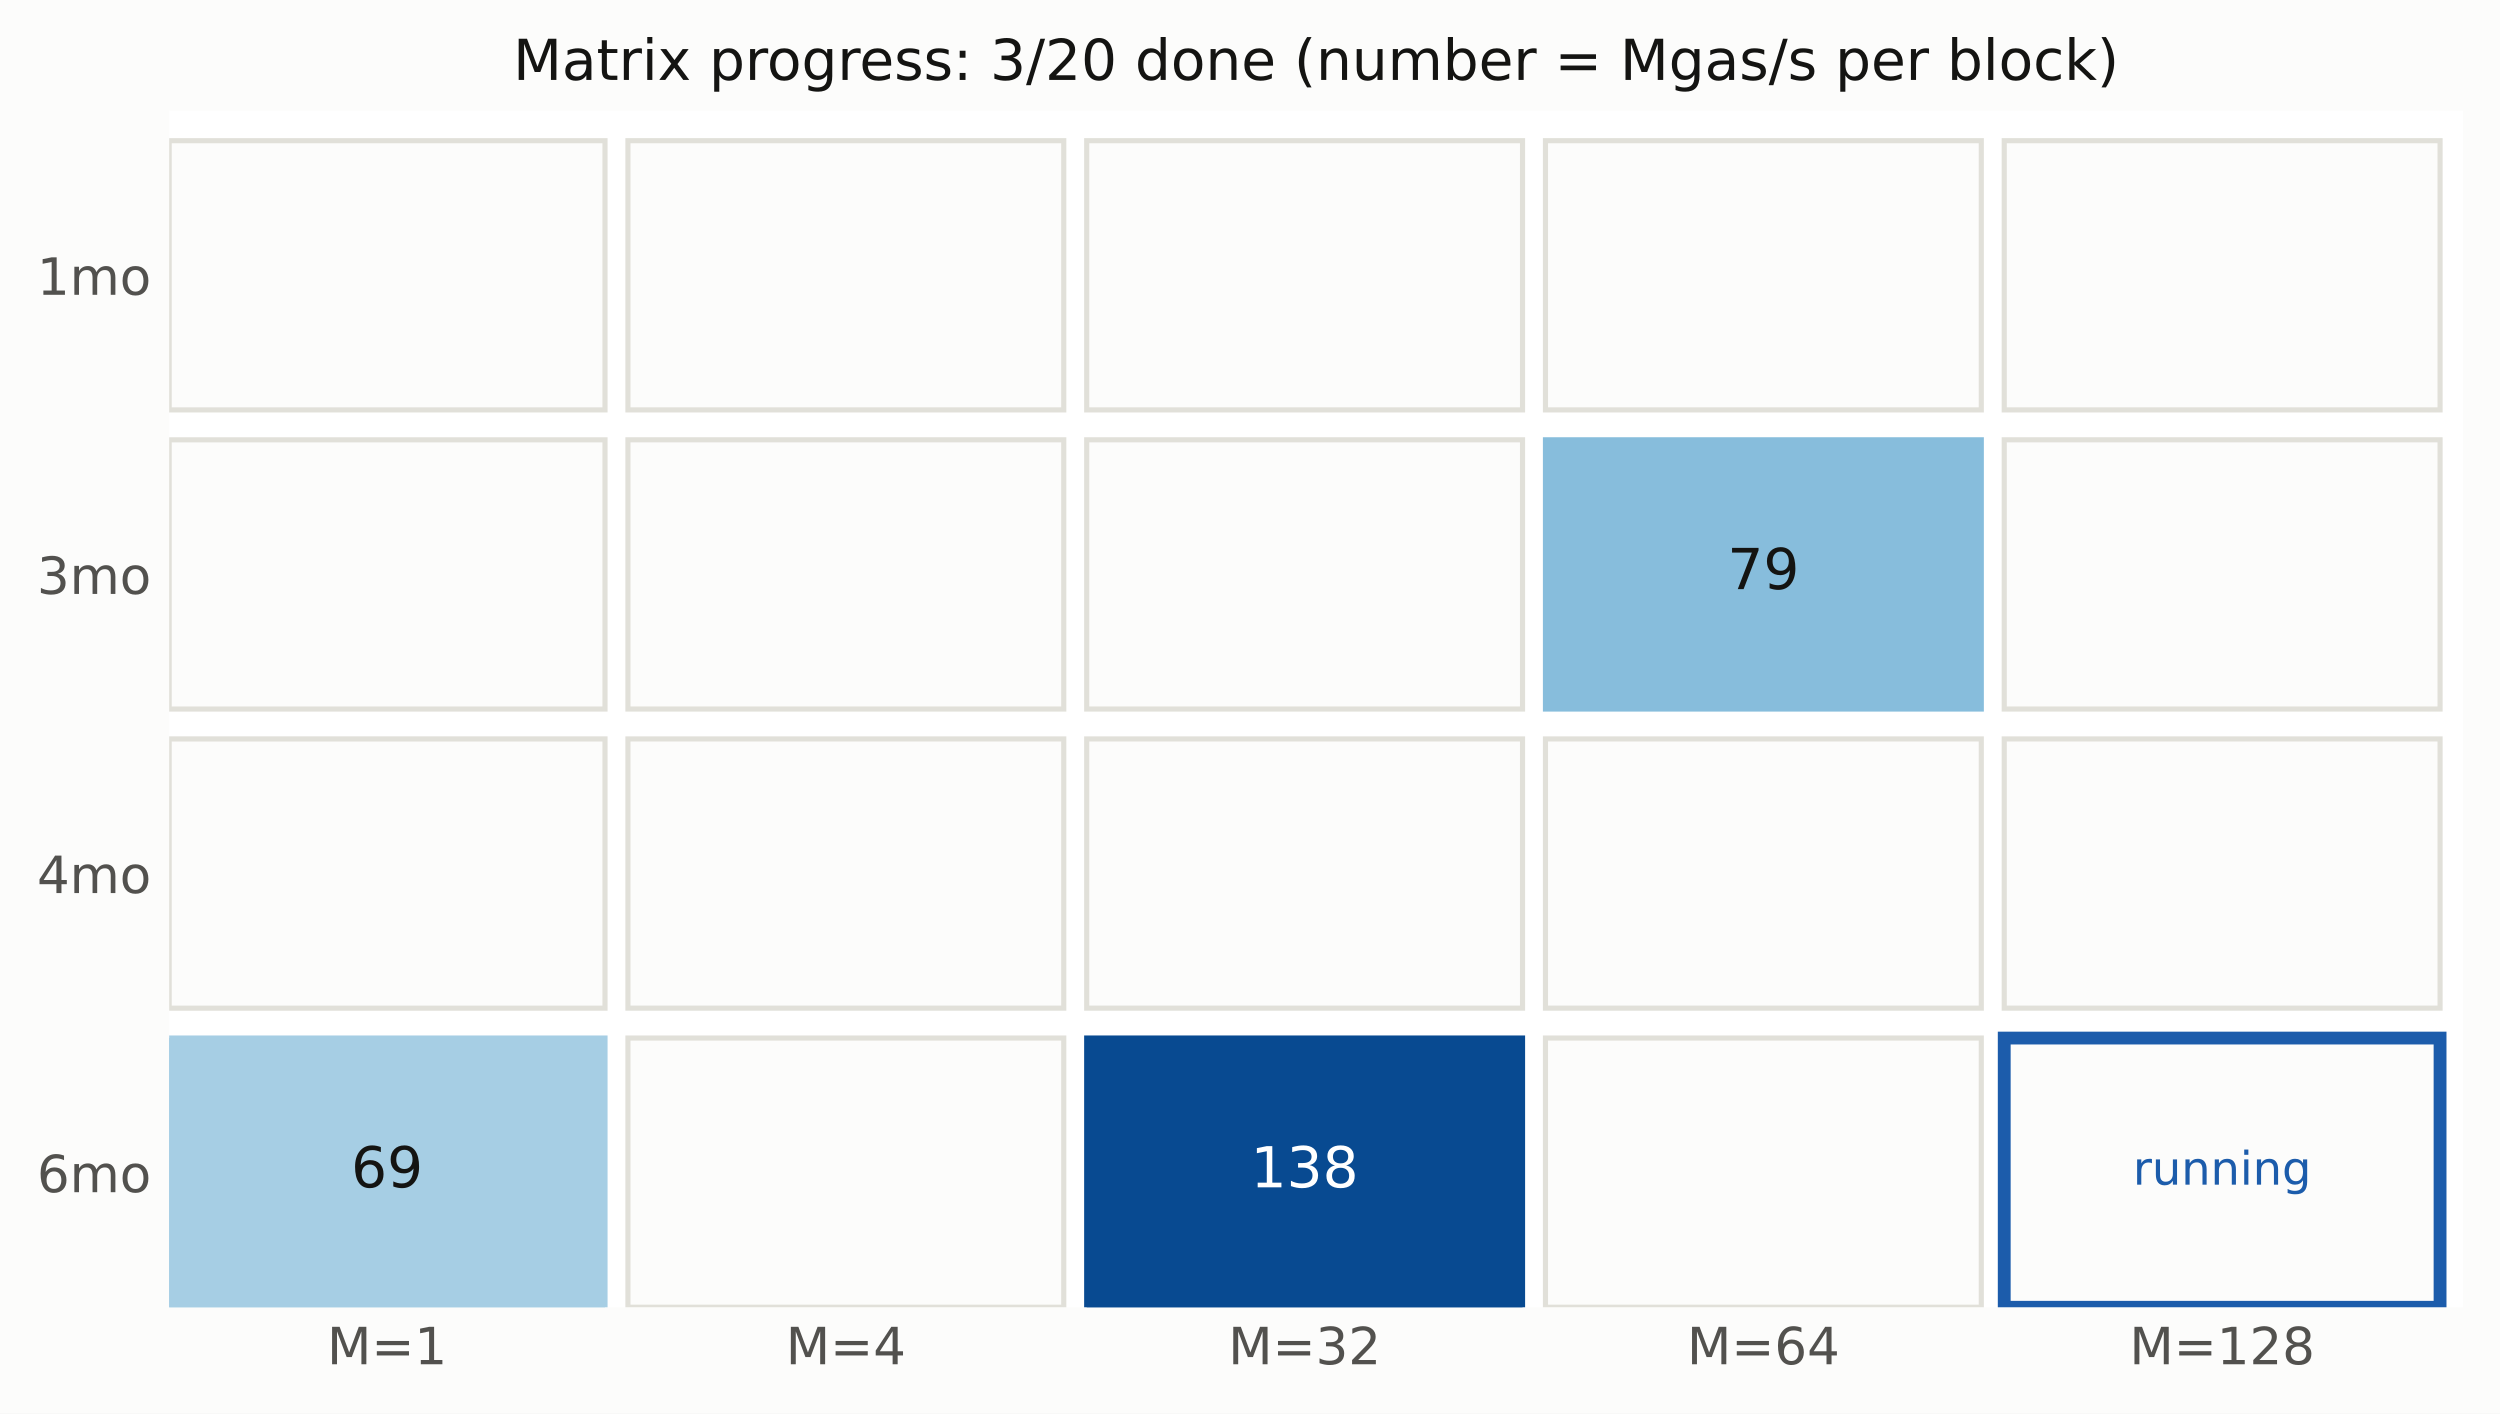
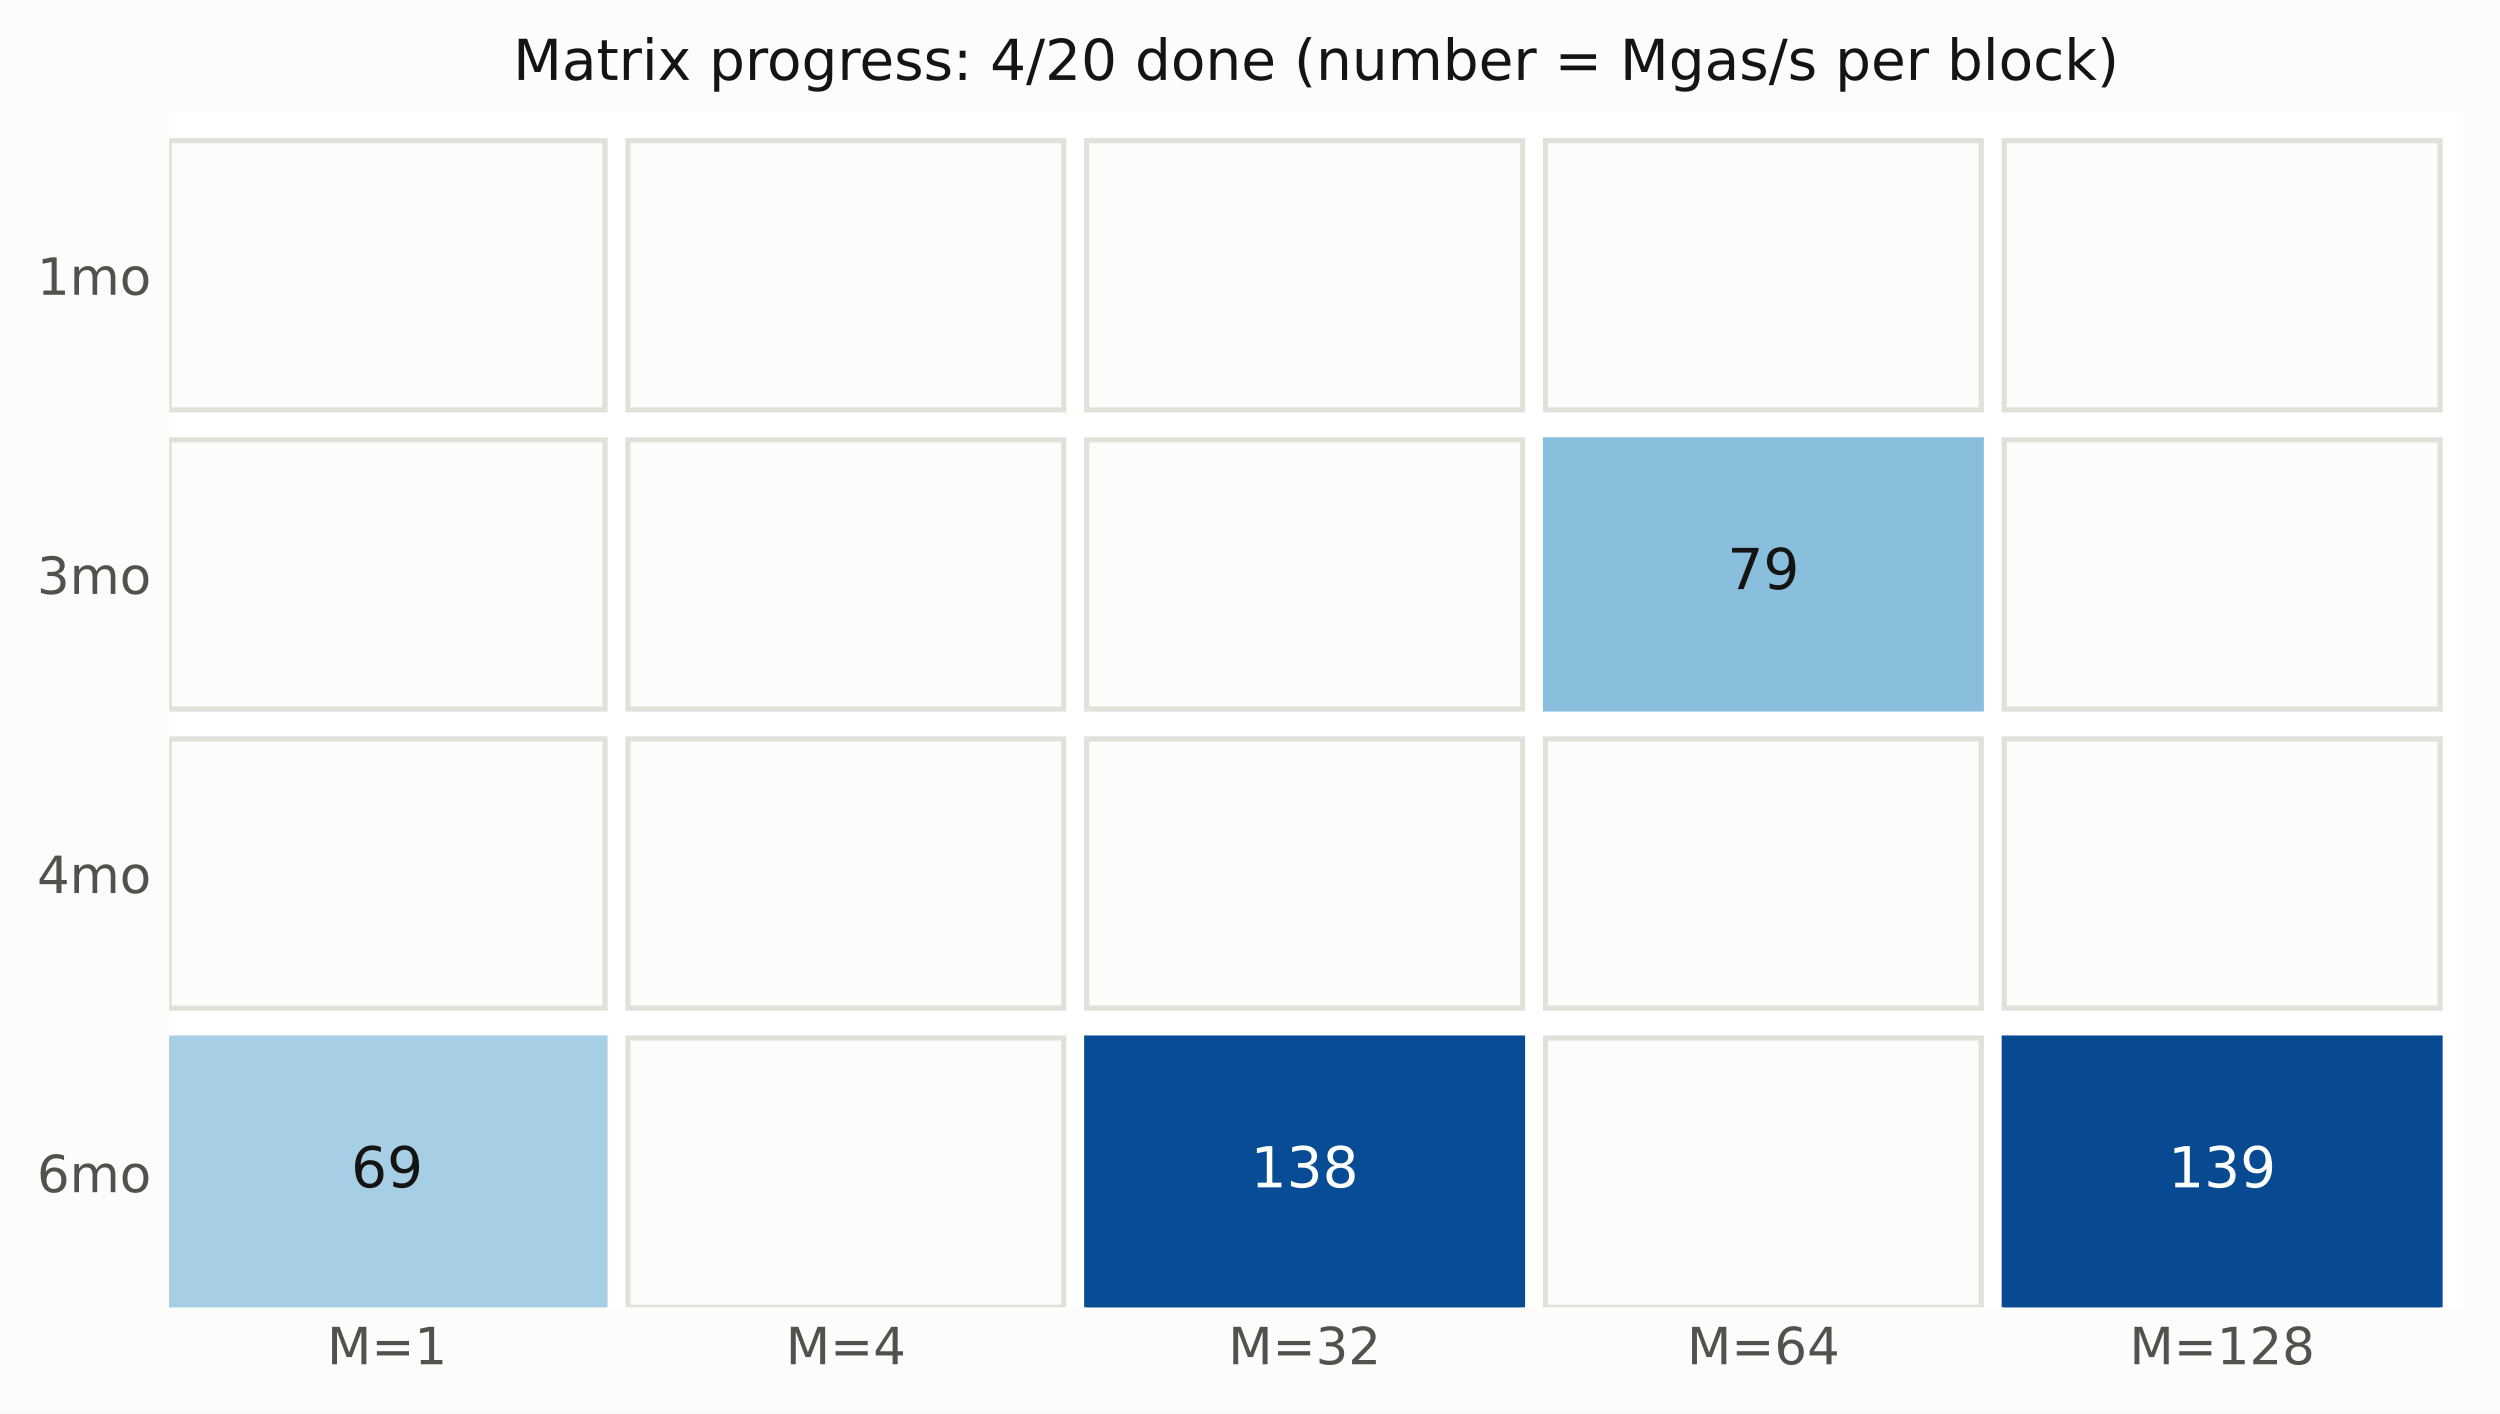
<svg xmlns="http://www.w3.org/2000/svg" xmlns:xlink="http://www.w3.org/1999/xlink" width="486.522pt" height="275.106pt" viewBox="0 0 486.522 275.106" version="1.1">
  <defs>
    <style type="text/css">*{stroke-linejoin: round; stroke-linecap: butt}</style>
  </defs>
  <g id="figure_1">
    <g id="patch_1">
      <path d="M 0 275.106  L 486.522 275.106  L 486.522 0  L 0 0  z " style="fill: #fcfcfb" />
    </g>
    <g id="axes_1">
      <g id="patch_2">
        <path d="M 32.922 254.406  L 479.322 254.406  L 479.322 21.558  L 32.922 21.558  z " style="fill: #ffffff" />
      </g>
      <g id="patch_3">
-         <path d="M 32.922 79.77  L 117.738 79.77  L 117.738 27.379  L 32.922 27.379  z " clip-path="url(#pd62a7720ff)" style="fill: #fcfcfb; stroke: #e1e0d9; stroke-linejoin: miter" />
+         <path d="M 32.922 79.77  L 117.738 79.77  L 117.738 27.379  L 32.922 27.379  z " clip-path="url(#pbb76f872ed)" style="fill: #fcfcfb; stroke: #e1e0d9; stroke-linejoin: miter" />
      </g>
      <g id="patch_4">
-         <path d="M 122.202 79.77  L 207.018 79.77  L 207.018 27.379  L 122.202 27.379  z " clip-path="url(#pd62a7720ff)" style="fill: #fcfcfb; stroke: #e1e0d9; stroke-linejoin: miter" />
+         <path d="M 122.202 79.77  L 207.018 79.77  L 207.018 27.379  L 122.202 27.379  z " clip-path="url(#pbb76f872ed)" style="fill: #fcfcfb; stroke: #e1e0d9; stroke-linejoin: miter" />
      </g>
      <g id="patch_5">
-         <path d="M 211.482 79.77  L 296.298 79.77  L 296.298 27.379  L 211.482 27.379  z " clip-path="url(#pd62a7720ff)" style="fill: #fcfcfb; stroke: #e1e0d9; stroke-linejoin: miter" />
+         <path d="M 211.482 79.77  L 296.298 79.77  L 296.298 27.379  L 211.482 27.379  z " clip-path="url(#pbb76f872ed)" style="fill: #fcfcfb; stroke: #e1e0d9; stroke-linejoin: miter" />
      </g>
      <g id="patch_6">
-         <path d="M 300.762 79.77  L 385.578 79.77  L 385.578 27.379  L 300.762 27.379  z " clip-path="url(#pd62a7720ff)" style="fill: #fcfcfb; stroke: #e1e0d9; stroke-linejoin: miter" />
+         <path d="M 300.762 79.77  L 385.578 79.77  L 385.578 27.379  L 300.762 27.379  z " clip-path="url(#pbb76f872ed)" style="fill: #fcfcfb; stroke: #e1e0d9; stroke-linejoin: miter" />
      </g>
      <g id="patch_7">
-         <path d="M 390.042 79.77  L 474.858 79.77  L 474.858 27.379  L 390.042 27.379  z " clip-path="url(#pd62a7720ff)" style="fill: #fcfcfb; stroke: #e1e0d9; stroke-linejoin: miter" />
+         <path d="M 390.042 79.77  L 474.858 79.77  L 474.858 27.379  L 390.042 27.379  z " clip-path="url(#pbb76f872ed)" style="fill: #fcfcfb; stroke: #e1e0d9; stroke-linejoin: miter" />
      </g>
      <g id="patch_8">
-         <path d="M 32.922 137.982  L 117.738 137.982  L 117.738 85.591  L 32.922 85.591  z " clip-path="url(#pd62a7720ff)" style="fill: #fcfcfb; stroke: #e1e0d9; stroke-linejoin: miter" />
+         <path d="M 32.922 137.982  L 117.738 137.982  L 117.738 85.591  L 32.922 85.591  z " clip-path="url(#pbb76f872ed)" style="fill: #fcfcfb; stroke: #e1e0d9; stroke-linejoin: miter" />
      </g>
      <g id="patch_9">
-         <path d="M 122.202 137.982  L 207.018 137.982  L 207.018 85.591  L 122.202 85.591  z " clip-path="url(#pd62a7720ff)" style="fill: #fcfcfb; stroke: #e1e0d9; stroke-linejoin: miter" />
+         <path d="M 122.202 137.982  L 207.018 137.982  L 207.018 85.591  L 122.202 85.591  z " clip-path="url(#pbb76f872ed)" style="fill: #fcfcfb; stroke: #e1e0d9; stroke-linejoin: miter" />
      </g>
      <g id="patch_10">
-         <path d="M 211.482 137.982  L 296.298 137.982  L 296.298 85.591  L 211.482 85.591  z " clip-path="url(#pd62a7720ff)" style="fill: #fcfcfb; stroke: #e1e0d9; stroke-linejoin: miter" />
+         <path d="M 211.482 137.982  L 296.298 137.982  L 296.298 85.591  L 211.482 85.591  z " clip-path="url(#pbb76f872ed)" style="fill: #fcfcfb; stroke: #e1e0d9; stroke-linejoin: miter" />
      </g>
      <g id="patch_11">
-         <path d="M 300.762 137.982  L 385.578 137.982  L 385.578 85.591  L 300.762 85.591  z " clip-path="url(#pd62a7720ff)" style="fill: #87bddc; stroke: #87bddc; stroke-linejoin: miter" />
+         <path d="M 300.762 137.982  L 385.578 137.982  L 385.578 85.591  L 300.762 85.591  z " clip-path="url(#pbb76f872ed)" style="fill: #89bedc; stroke: #89bedc; stroke-linejoin: miter" />
      </g>
      <g id="patch_12">
-         <path d="M 390.042 137.982  L 474.858 137.982  L 474.858 85.591  L 390.042 85.591  z " clip-path="url(#pd62a7720ff)" style="fill: #fcfcfb; stroke: #e1e0d9; stroke-linejoin: miter" />
+         <path d="M 390.042 137.982  L 474.858 137.982  L 474.858 85.591  L 390.042 85.591  z " clip-path="url(#pbb76f872ed)" style="fill: #fcfcfb; stroke: #e1e0d9; stroke-linejoin: miter" />
      </g>
      <g id="patch_13">
-         <path d="M 32.922 196.194  L 117.738 196.194  L 117.738 143.803  L 32.922 143.803  z " clip-path="url(#pd62a7720ff)" style="fill: #fcfcfb; stroke: #e1e0d9; stroke-linejoin: miter" />
+         <path d="M 32.922 196.194  L 117.738 196.194  L 117.738 143.803  L 32.922 143.803  z " clip-path="url(#pbb76f872ed)" style="fill: #fcfcfb; stroke: #e1e0d9; stroke-linejoin: miter" />
      </g>
      <g id="patch_14">
-         <path d="M 122.202 196.194  L 207.018 196.194  L 207.018 143.803  L 122.202 143.803  z " clip-path="url(#pd62a7720ff)" style="fill: #fcfcfb; stroke: #e1e0d9; stroke-linejoin: miter" />
+         <path d="M 122.202 196.194  L 207.018 196.194  L 207.018 143.803  L 122.202 143.803  z " clip-path="url(#pbb76f872ed)" style="fill: #fcfcfb; stroke: #e1e0d9; stroke-linejoin: miter" />
      </g>
      <g id="patch_15">
-         <path d="M 211.482 196.194  L 296.298 196.194  L 296.298 143.803  L 211.482 143.803  z " clip-path="url(#pd62a7720ff)" style="fill: #fcfcfb; stroke: #e1e0d9; stroke-linejoin: miter" />
+         <path d="M 211.482 196.194  L 296.298 196.194  L 296.298 143.803  L 211.482 143.803  z " clip-path="url(#pbb76f872ed)" style="fill: #fcfcfb; stroke: #e1e0d9; stroke-linejoin: miter" />
      </g>
      <g id="patch_16">
-         <path d="M 300.762 196.194  L 385.578 196.194  L 385.578 143.803  L 300.762 143.803  z " clip-path="url(#pd62a7720ff)" style="fill: #fcfcfb; stroke: #e1e0d9; stroke-linejoin: miter" />
+         <path d="M 300.762 196.194  L 385.578 196.194  L 385.578 143.803  L 300.762 143.803  z " clip-path="url(#pbb76f872ed)" style="fill: #fcfcfb; stroke: #e1e0d9; stroke-linejoin: miter" />
      </g>
      <g id="patch_17">
-         <path d="M 390.042 196.194  L 474.858 196.194  L 474.858 143.803  L 390.042 143.803  z " clip-path="url(#pd62a7720ff)" style="fill: #fcfcfb; stroke: #e1e0d9; stroke-linejoin: miter" />
+         <path d="M 390.042 196.194  L 474.858 196.194  L 474.858 143.803  L 390.042 143.803  z " clip-path="url(#pbb76f872ed)" style="fill: #fcfcfb; stroke: #e1e0d9; stroke-linejoin: miter" />
      </g>
      <g id="patch_18">
-         <path d="M 32.922 254.406  L 117.738 254.406  L 117.738 202.015  L 32.922 202.015  z " clip-path="url(#pd62a7720ff)" style="fill: #a6cee4; stroke: #a6cee4; stroke-linejoin: miter" />
+         <path d="M 32.922 254.406  L 117.738 254.406  L 117.738 202.015  L 32.922 202.015  z " clip-path="url(#pbb76f872ed)" style="fill: #a6cee4; stroke: #a6cee4; stroke-linejoin: miter" />
      </g>
      <g id="patch_19">
-         <path d="M 122.202 254.406  L 207.018 254.406  L 207.018 202.015  L 122.202 202.015  z " clip-path="url(#pd62a7720ff)" style="fill: #fcfcfb; stroke: #e1e0d9; stroke-linejoin: miter" />
+         <path d="M 122.202 254.406  L 207.018 254.406  L 207.018 202.015  L 122.202 202.015  z " clip-path="url(#pbb76f872ed)" style="fill: #fcfcfb; stroke: #e1e0d9; stroke-linejoin: miter" />
      </g>
      <g id="patch_20">
-         <path d="M 211.482 254.406  L 296.298 254.406  L 296.298 202.015  L 211.482 202.015  z " clip-path="url(#pd62a7720ff)" style="fill: #084a91; stroke: #084a91; stroke-linejoin: miter" />
+         <path d="M 211.482 254.406  L 296.298 254.406  L 296.298 202.015  L 211.482 202.015  z " clip-path="url(#pbb76f872ed)" style="fill: #084c95; stroke: #084c95; stroke-linejoin: miter" />
      </g>
      <g id="patch_21">
-         <path d="M 300.762 254.406  L 385.578 254.406  L 385.578 202.015  L 300.762 202.015  z " clip-path="url(#pd62a7720ff)" style="fill: #fcfcfb; stroke: #e1e0d9; stroke-linejoin: miter" />
+         <path d="M 300.762 254.406  L 385.578 254.406  L 385.578 202.015  L 300.762 202.015  z " clip-path="url(#pbb76f872ed)" style="fill: #fcfcfb; stroke: #e1e0d9; stroke-linejoin: miter" />
      </g>
      <g id="patch_22">
-         <path d="M 390.042 254.406  L 474.858 254.406  L 474.858 202.015  L 390.042 202.015  z " clip-path="url(#pd62a7720ff)" style="fill: #fcfcfb; stroke: #1c5cab; stroke-width: 2.5; stroke-linejoin: miter" />
+         <path d="M 390.042 254.406  L 474.858 254.406  L 474.858 202.015  L 390.042 202.015  z " clip-path="url(#pbb76f872ed)" style="fill: #084a91; stroke: #084a91; stroke-linejoin: miter" />
      </g>
      <g id="matplotlib.axis_1">
        <g id="xtick_1">
          <g id="line2d_1" />
          <g id="text_1">
            <g style="fill: #52514e" transform="translate(63.64472 265.5039) scale(0.1 -0.1)">
              <defs>
                <path id="DejaVuSans-30" d="M 628 4666  L 1569 4666  L 2759 1491  L 3956 4666  L 4897 4666  L 4897 0  L 4281 0  L 4281 4097  L 3078 897  L 2444 897  L 1241 4097  L 1241 0  L 628 0  L 628 4666  z " transform="scale(0.015625)" />
                <path id="DejaVuSans-20" d="M 678 2906  L 4684 2906  L 4684 2381  L 678 2381  L 678 2906  z M 678 1631  L 4684 1631  L 4684 1100  L 678 1100  L 678 1631  z " transform="scale(0.015625)" />
                <path id="DejaVuSans-14" d="M 794 531  L 1825 531  L 1825 4091  L 703 3866  L 703 4441  L 1819 4666  L 2450 4666  L 2450 531  L 3481 531  L 3481 0  L 794 0  L 794 531  z " transform="scale(0.015625)" />
              </defs>
              <use xlink:href="#DejaVuSans-30" />
              <use xlink:href="#DejaVuSans-20" transform="translate(86.28125 0)" />
              <use xlink:href="#DejaVuSans-14" transform="translate(170.0781 0)" />
            </g>
          </g>
        </g>
        <g id="xtick_2">
          <g id="line2d_2" />
          <g id="text_2">
            <g style="fill: #52514e" transform="translate(152.9247 265.5039) scale(0.1 -0.1)">
              <defs>
                <path id="DejaVuSans-17" d="M 2419 4116  L 825 1625  L 2419 1625  L 2419 4116  z M 2253 4666  L 3047 4666  L 3047 1625  L 3713 1625  L 3713 1100  L 3047 1100  L 3047 0  L 2419 0  L 2419 1100  L 313 1100  L 313 1709  L 2253 4666  z " transform="scale(0.015625)" />
              </defs>
              <use xlink:href="#DejaVuSans-30" />
              <use xlink:href="#DejaVuSans-20" transform="translate(86.28125 0)" />
              <use xlink:href="#DejaVuSans-17" transform="translate(170.0781 0)" />
            </g>
          </g>
        </g>
        <g id="xtick_3">
          <g id="line2d_3" />
          <g id="text_3">
            <g style="fill: #52514e" transform="translate(239.0235 265.5039) scale(0.1 -0.1)">
              <defs>
                <path id="DejaVuSans-16" d="M 2597 2516  Q 3050 2419 3304 2112  Q 3559 1806 3559 1356  Q 3559 666 3084 287  Q 2609 -91 1734 -91  Q 1441 -91 1130 -33  Q 819 25 488 141  L 488 750  Q 750 597 1062 519  Q 1375 441 1716 441  Q 2309 441 2620 675  Q 2931 909 2931 1356  Q 2931 1769 2642 2001  Q 2353 2234 1838 2234  L 1294 2234  L 1294 2753  L 1863 2753  Q 2328 2753 2575 2939  Q 2822 3125 2822 3475  Q 2822 3834 2567 4026  Q 2313 4219 1838 4219  Q 1578 4219 1281 4162  Q 984 4106 628 3988  L 628 4550  Q 988 4650 1302 4700  Q 1616 4750 1894 4750  Q 2613 4750 3031 4423  Q 3450 4097 3450 3541  Q 3450 3153 3228 2886  Q 3006 2619 2597 2516  z " transform="scale(0.015625)" />
                <path id="DejaVuSans-15" d="M 1228 531  L 3431 531  L 3431 0  L 469 0  L 469 531  Q 828 903 1448 1529  Q 2069 2156 2228 2338  Q 2531 2678 2651 2914  Q 2772 3150 2772 3378  Q 2772 3750 2511 3984  Q 2250 4219 1831 4219  Q 1534 4219 1204 4116  Q 875 4013 500 3803  L 500 4441  Q 881 4594 1212 4672  Q 1544 4750 1819 4750  Q 2544 4750 2975 4387  Q 3406 4025 3406 3419  Q 3406 3131 3298 2873  Q 3191 2616 2906 2266  Q 2828 2175 2409 1742  Q 1991 1309 1228 531  z " transform="scale(0.015625)" />
              </defs>
              <use xlink:href="#DejaVuSans-30" />
              <use xlink:href="#DejaVuSans-20" transform="translate(86.28125 0)" />
              <use xlink:href="#DejaVuSans-16" transform="translate(170.0781 0)" />
              <use xlink:href="#DejaVuSans-15" transform="translate(233.7031 0)" />
            </g>
          </g>
        </g>
        <g id="xtick_4">
          <g id="line2d_4" />
          <g id="text_4">
            <g style="fill: #52514e" transform="translate(328.3035 265.5039) scale(0.1 -0.1)">
              <defs>
                <path id="DejaVuSans-19" d="M 2113 2584  Q 1688 2584 1439 2293  Q 1191 2003 1191 1497  Q 1191 994 1439 701  Q 1688 409 2113 409  Q 2538 409 2786 701  Q 3034 994 3034 1497  Q 3034 2003 2786 2293  Q 2538 2584 2113 2584  z M 3366 4563  L 3366 3988  Q 3128 4100 2886 4159  Q 2644 4219 2406 4219  Q 1781 4219 1451 3797  Q 1122 3375 1075 2522  Q 1259 2794 1537 2939  Q 1816 3084 2150 3084  Q 2853 3084 3261 2657  Q 3669 2231 3669 1497  Q 3669 778 3244 343  Q 2819 -91 2113 -91  Q 1303 -91 875 529  Q 447 1150 447 2328  Q 447 3434 972 4092  Q 1497 4750 2381 4750  Q 2619 4750 2861 4703  Q 3103 4656 3366 4563  z " transform="scale(0.015625)" />
              </defs>
              <use xlink:href="#DejaVuSans-30" />
              <use xlink:href="#DejaVuSans-20" transform="translate(86.28125 0)" />
              <use xlink:href="#DejaVuSans-19" transform="translate(170.0781 0)" />
              <use xlink:href="#DejaVuSans-17" transform="translate(233.7031 0)" />
            </g>
          </g>
        </g>
        <g id="xtick_5">
          <g id="line2d_5" />
          <g id="text_5">
            <g style="fill: #52514e" transform="translate(414.4022 265.5039) scale(0.1 -0.1)">
              <defs>
                <path id="DejaVuSans-1b" d="M 2034 2216  Q 1584 2216 1326 1975  Q 1069 1734 1069 1313  Q 1069 891 1326 650  Q 1584 409 2034 409  Q 2484 409 2743 651  Q 3003 894 3003 1313  Q 3003 1734 2745 1975  Q 2488 2216 2034 2216  z M 1403 2484  Q 997 2584 770 2862  Q 544 3141 544 3541  Q 544 4100 942 4425  Q 1341 4750 2034 4750  Q 2731 4750 3128 4425  Q 3525 4100 3525 3541  Q 3525 3141 3298 2862  Q 3072 2584 2669 2484  Q 3125 2378 3379 2068  Q 3634 1759 3634 1313  Q 3634 634 3220 271  Q 2806 -91 2034 -91  Q 1263 -91 848 271  Q 434 634 434 1313  Q 434 1759 690 2068  Q 947 2378 1403 2484  z M 1172 3481  Q 1172 3119 1398 2916  Q 1625 2713 2034 2713  Q 2441 2713 2670 2916  Q 2900 3119 2900 3481  Q 2900 3844 2670 4047  Q 2441 4250 2034 4250  Q 1625 4250 1398 4047  Q 1172 3844 1172 3481  z " transform="scale(0.015625)" />
              </defs>
              <use xlink:href="#DejaVuSans-30" />
              <use xlink:href="#DejaVuSans-20" transform="translate(86.28125 0)" />
              <use xlink:href="#DejaVuSans-14" transform="translate(170.0781 0)" />
              <use xlink:href="#DejaVuSans-15" transform="translate(233.7031 0)" />
              <use xlink:href="#DejaVuSans-1b" transform="translate(297.3281 0)" />
            </g>
          </g>
        </g>
      </g>
      <g id="matplotlib.axis_2">
        <g id="ytick_1">
          <g id="line2d_6" />
          <g id="text_6">
            <g style="fill: #52514e" transform="translate(7.2 57.37371) scale(0.1 -0.1)">
              <defs>
                <path id="DejaVuSans-50" d="M 3328 2828  Q 3544 3216 3844 3400  Q 4144 3584 4550 3584  Q 5097 3584 5394 3201  Q 5691 2819 5691 2113  L 5691 0  L 5113 0  L 5113 2094  Q 5113 2597 4934 2840  Q 4756 3084 4391 3084  Q 3944 3084 3684 2787  Q 3425 2491 3425 1978  L 3425 0  L 2847 0  L 2847 2094  Q 2847 2600 2669 2842  Q 2491 3084 2119 3084  Q 1678 3084 1418 2786  Q 1159 2488 1159 1978  L 1159 0  L 581 0  L 581 3500  L 1159 3500  L 1159 2956  Q 1356 3278 1631 3431  Q 1906 3584 2284 3584  Q 2666 3584 2933 3390  Q 3200 3197 3328 2828  z " transform="scale(0.015625)" />
                <path id="DejaVuSans-52" d="M 1959 3097  Q 1497 3097 1228 2736  Q 959 2375 959 1747  Q 959 1119 1226 758  Q 1494 397 1959 397  Q 2419 397 2687 759  Q 2956 1122 2956 1747  Q 2956 2369 2687 2733  Q 2419 3097 1959 3097  z M 1959 3584  Q 2709 3584 3137 3096  Q 3566 2609 3566 1747  Q 3566 888 3137 398  Q 2709 -91 1959 -91  Q 1206 -91 779 398  Q 353 888 353 1747  Q 353 2609 779 3096  Q 1206 3584 1959 3584  z " transform="scale(0.015625)" />
              </defs>
              <use xlink:href="#DejaVuSans-14" />
              <use xlink:href="#DejaVuSans-50" transform="translate(63.625 0)" />
              <use xlink:href="#DejaVuSans-52" transform="translate(161.0312 0)" />
            </g>
          </g>
        </g>
        <g id="ytick_2">
          <g id="line2d_7" />
          <g id="text_7">
            <g style="fill: #52514e" transform="translate(7.2 115.5857) scale(0.1 -0.1)">
              <use xlink:href="#DejaVuSans-16" />
              <use xlink:href="#DejaVuSans-50" transform="translate(63.625 0)" />
              <use xlink:href="#DejaVuSans-52" transform="translate(161.0312 0)" />
            </g>
          </g>
        </g>
        <g id="ytick_3">
          <g id="line2d_8" />
          <g id="text_8">
            <g style="fill: #52514e" transform="translate(7.2 173.7977) scale(0.1 -0.1)">
              <use xlink:href="#DejaVuSans-17" />
              <use xlink:href="#DejaVuSans-50" transform="translate(63.625 0)" />
              <use xlink:href="#DejaVuSans-52" transform="translate(161.0312 0)" />
            </g>
          </g>
        </g>
        <g id="ytick_4">
          <g id="line2d_9" />
          <g id="text_9">
            <g style="fill: #52514e" transform="translate(7.2 232.0097) scale(0.1 -0.1)">
              <use xlink:href="#DejaVuSans-19" />
              <use xlink:href="#DejaVuSans-50" transform="translate(63.625 0)" />
              <use xlink:href="#DejaVuSans-52" transform="translate(161.0312 0)" />
            </g>
          </g>
        </g>
      </g>
      <g id="text_10">
        <g style="fill: #141412" transform="translate(336.1711 114.6443) scale(0.11 -0.11)">
          <defs>
            <path id="DejaVuSans-1a" d="M 525 4666  L 3525 4666  L 3525 4397  L 1831 0  L 1172 0  L 2766 4134  L 525 4134  L 525 4666  z " transform="scale(0.015625)" />
            <path id="DejaVuSans-1c" d="M 703 97  L 703 672  Q 941 559 1184 500  Q 1428 441 1663 441  Q 2288 441 2617 861  Q 2947 1281 2994 2138  Q 2813 1869 2534 1725  Q 2256 1581 1919 1581  Q 1219 1581 811 2004  Q 403 2428 403 3163  Q 403 3881 828 4315  Q 1253 4750 1959 4750  Q 2769 4750 3195 4129  Q 3622 3509 3622 2328  Q 3622 1225 3098 567  Q 2575 -91 1691 -91  Q 1453 -91 1209 -44  Q 966 3 703 97  z M 1959 2075  Q 2384 2075 2632 2365  Q 2881 2656 2881 3163  Q 2881 3666 2632 3958  Q 2384 4250 1959 4250  Q 1534 4250 1286 3958  Q 1038 3666 1038 3163  Q 1038 2656 1286 2365  Q 1534 2075 1959 2075  z " transform="scale(0.015625)" />
          </defs>
          <use xlink:href="#DejaVuSans-1a" />
          <use xlink:href="#DejaVuSans-1c" transform="translate(63.625 0)" />
        </g>
      </g>
      <g id="text_11">
        <g style="fill: #141412" transform="translate(68.33113 231.0683) scale(0.11 -0.11)">
          <use xlink:href="#DejaVuSans-19" />
          <use xlink:href="#DejaVuSans-1c" transform="translate(63.625 0)" />
        </g>
      </g>
      <g id="text_12">
        <g style="fill: #ffffff" transform="translate(243.3918 231.0683) scale(0.11 -0.11)">
          <use xlink:href="#DejaVuSans-14" />
          <use xlink:href="#DejaVuSans-16" transform="translate(63.625 0)" />
          <use xlink:href="#DejaVuSans-1b" transform="translate(127.25 0)" />
        </g>
      </g>
      <g id="text_13">
-         <g style="fill: #1c5cab" transform="translate(415.0855 230.5491) scale(0.09 -0.09)">
-           <defs>
-             <path id="DejaVuSans-55" d="M 2631 2963  Q 2534 3019 2420 3045  Q 2306 3072 2169 3072  Q 1681 3072 1420 2755  Q 1159 2438 1159 1844  L 1159 0  L 581 0  L 581 3500  L 1159 3500  L 1159 2956  Q 1341 3275 1631 3429  Q 1922 3584 2338 3584  Q 2397 3584 2469 3576  Q 2541 3569 2628 3553  L 2631 2963  z " transform="scale(0.015625)" />
-             <path id="DejaVuSans-58" d="M 544 1381  L 544 3500  L 1119 3500  L 1119 1403  Q 1119 906 1312 657  Q 1506 409 1894 409  Q 2359 409 2629 706  Q 2900 1003 2900 1516  L 2900 3500  L 3475 3500  L 3475 0  L 2900 0  L 2900 538  Q 2691 219 2414 64  Q 2138 -91 1772 -91  Q 1169 -91 856 284  Q 544 659 544 1381  z M 1991 3584  L 1991 3584  z " transform="scale(0.015625)" />
-             <path id="DejaVuSans-51" d="M 3513 2113  L 3513 0  L 2938 0  L 2938 2094  Q 2938 2591 2744 2837  Q 2550 3084 2163 3084  Q 1697 3084 1428 2787  Q 1159 2491 1159 1978  L 1159 0  L 581 0  L 581 3500  L 1159 3500  L 1159 2956  Q 1366 3272 1645 3428  Q 1925 3584 2291 3584  Q 2894 3584 3203 3211  Q 3513 2838 3513 2113  z " transform="scale(0.015625)" />
-             <path id="DejaVuSans-4c" d="M 603 3500  L 1178 3500  L 1178 0  L 603 0  L 603 3500  z M 603 4863  L 1178 4863  L 1178 4134  L 603 4134  L 603 4863  z " transform="scale(0.015625)" />
-             <path id="DejaVuSans-4a" d="M 2906 1791  Q 2906 2416 2648 2759  Q 2391 3103 1925 3103  Q 1463 3103 1205 2759  Q 947 2416 947 1791  Q 947 1169 1205 825  Q 1463 481 1925 481  Q 2391 481 2648 825  Q 2906 1169 2906 1791  z M 3481 434  Q 3481 -459 3084 -895  Q 2688 -1331 1869 -1331  Q 1566 -1331 1297 -1286  Q 1028 -1241 775 -1147  L 775 -588  Q 1028 -725 1275 -790  Q 1522 -856 1778 -856  Q 2344 -856 2625 -561  Q 2906 -266 2906 331  L 2906 616  Q 2728 306 2450 153  Q 2172 0 1784 0  Q 1141 0 747 490  Q 353 981 353 1791  Q 353 2603 747 3093  Q 1141 3584 1784 3584  Q 2172 3584 2450 3431  Q 2728 3278 2906 2969  L 2906 3500  L 3481 3500  L 3481 434  z " transform="scale(0.015625)" />
-           </defs>
-           <use xlink:href="#DejaVuSans-55" />
-           <use xlink:href="#DejaVuSans-58" transform="translate(41.10938 0)" />
-           <use xlink:href="#DejaVuSans-51" transform="translate(104.4844 0)" />
-           <use xlink:href="#DejaVuSans-51" transform="translate(167.8594 0)" />
-           <use xlink:href="#DejaVuSans-4c" transform="translate(231.2344 0)" />
-           <use xlink:href="#DejaVuSans-51" transform="translate(259.0156 0)" />
-           <use xlink:href="#DejaVuSans-4a" transform="translate(322.3906 0)" />
+         <g style="fill: #ffffff" transform="translate(421.9518 231.0683) scale(0.11 -0.11)">
+           <use xlink:href="#DejaVuSans-14" />
+           <use xlink:href="#DejaVuSans-16" transform="translate(63.625 0)" />
+           <use xlink:href="#DejaVuSans-1c" transform="translate(127.25 0)" />
        </g>
      </g>
      <g id="text_14">
        <g style="fill: #141412" transform="translate(99.86086 15.55828) scale(0.11 -0.11)">
          <defs>
            <path id="DejaVuSans-44" d="M 2194 1759  Q 1497 1759 1228 1600  Q 959 1441 959 1056  Q 959 750 1161 570  Q 1363 391 1709 391  Q 2188 391 2477 730  Q 2766 1069 2766 1631  L 2766 1759  L 2194 1759  z M 3341 1997  L 3341 0  L 2766 0  L 2766 531  Q 2569 213 2275 61  Q 1981 -91 1556 -91  Q 1019 -91 701 211  Q 384 513 384 1019  Q 384 1609 779 1909  Q 1175 2209 1959 2209  L 2766 2209  L 2766 2266  Q 2766 2663 2505 2880  Q 2244 3097 1772 3097  Q 1472 3097 1187 3025  Q 903 2953 641 2809  L 641 3341  Q 956 3463 1253 3523  Q 1550 3584 1831 3584  Q 2591 3584 2966 3190  Q 3341 2797 3341 1997  z " transform="scale(0.015625)" />
            <path id="DejaVuSans-57" d="M 1172 4494  L 1172 3500  L 2356 3500  L 2356 3053  L 1172 3053  L 1172 1153  Q 1172 725 1289 603  Q 1406 481 1766 481  L 2356 481  L 2356 0  L 1766 0  Q 1100 0 847 248  Q 594 497 594 1153  L 594 3053  L 172 3053  L 172 3500  L 594 3500  L 594 4494  L 1172 4494  z " transform="scale(0.015625)" />
+             <path id="DejaVuSans-55" d="M 2631 2963  Q 2534 3019 2420 3045  Q 2306 3072 2169 3072  Q 1681 3072 1420 2755  Q 1159 2438 1159 1844  L 1159 0  L 581 0  L 581 3500  L 1159 3500  L 1159 2956  Q 1341 3275 1631 3429  Q 1922 3584 2338 3584  Q 2397 3584 2469 3576  Q 2541 3569 2628 3553  L 2631 2963  z " transform="scale(0.015625)" />
+             <path id="DejaVuSans-4c" d="M 603 3500  L 1178 3500  L 1178 0  L 603 0  L 603 3500  z M 603 4863  L 1178 4863  L 1178 4134  L 603 4134  L 603 4863  z " transform="scale(0.015625)" />
            <path id="DejaVuSans-5b" d="M 3513 3500  L 2247 1797  L 3578 0  L 2900 0  L 1881 1375  L 863 0  L 184 0  L 1544 1831  L 300 3500  L 978 3500  L 1906 2253  L 2834 3500  L 3513 3500  z " transform="scale(0.015625)" />
            <path id="DejaVuSans-3" transform="scale(0.015625)" />
            <path id="DejaVuSans-53" d="M 1159 525  L 1159 -1331  L 581 -1331  L 581 3500  L 1159 3500  L 1159 2969  Q 1341 3281 1617 3432  Q 1894 3584 2278 3584  Q 2916 3584 3314 3078  Q 3713 2572 3713 1747  Q 3713 922 3314 415  Q 2916 -91 2278 -91  Q 1894 -91 1617 61  Q 1341 213 1159 525  z M 3116 1747  Q 3116 2381 2855 2742  Q 2594 3103 2138 3103  Q 1681 3103 1420 2742  Q 1159 2381 1159 1747  Q 1159 1113 1420 752  Q 1681 391 2138 391  Q 2594 391 2855 752  Q 3116 1113 3116 1747  z " transform="scale(0.015625)" />
+             <path id="DejaVuSans-4a" d="M 2906 1791  Q 2906 2416 2648 2759  Q 2391 3103 1925 3103  Q 1463 3103 1205 2759  Q 947 2416 947 1791  Q 947 1169 1205 825  Q 1463 481 1925 481  Q 2391 481 2648 825  Q 2906 1169 2906 1791  z M 3481 434  Q 3481 -459 3084 -895  Q 2688 -1331 1869 -1331  Q 1566 -1331 1297 -1286  Q 1028 -1241 775 -1147  L 775 -588  Q 1028 -725 1275 -790  Q 1522 -856 1778 -856  Q 2344 -856 2625 -561  Q 2906 -266 2906 331  L 2906 616  Q 2728 306 2450 153  Q 2172 0 1784 0  Q 1141 0 747 490  Q 353 981 353 1791  Q 353 2603 747 3093  Q 1141 3584 1784 3584  Q 2172 3584 2450 3431  Q 2728 3278 2906 2969  L 2906 3500  L 3481 3500  L 3481 434  z " transform="scale(0.015625)" />
            <path id="DejaVuSans-48" d="M 3597 1894  L 3597 1613  L 953 1613  Q 991 1019 1311 708  Q 1631 397 2203 397  Q 2534 397 2845 478  Q 3156 559 3463 722  L 3463 178  Q 3153 47 2828 -22  Q 2503 -91 2169 -91  Q 1331 -91 842 396  Q 353 884 353 1716  Q 353 2575 817 3079  Q 1281 3584 2069 3584  Q 2775 3584 3186 3129  Q 3597 2675 3597 1894  z M 3022 2063  Q 3016 2534 2758 2815  Q 2500 3097 2075 3097  Q 1594 3097 1305 2825  Q 1016 2553 972 2059  L 3022 2063  z " transform="scale(0.015625)" />
            <path id="DejaVuSans-56" d="M 2834 3397  L 2834 2853  Q 2591 2978 2328 3040  Q 2066 3103 1784 3103  Q 1356 3103 1142 2972  Q 928 2841 928 2578  Q 928 2378 1081 2264  Q 1234 2150 1697 2047  L 1894 2003  Q 2506 1872 2764 1633  Q 3022 1394 3022 966  Q 3022 478 2636 193  Q 2250 -91 1575 -91  Q 1294 -91 989 -36  Q 684 19 347 128  L 347 722  Q 666 556 975 473  Q 1284 391 1588 391  Q 1994 391 2212 530  Q 2431 669 2431 922  Q 2431 1156 2273 1281  Q 2116 1406 1581 1522  L 1381 1569  Q 847 1681 609 1914  Q 372 2147 372 2553  Q 372 3047 722 3315  Q 1072 3584 1716 3584  Q 2034 3584 2315 3537  Q 2597 3491 2834 3397  z " transform="scale(0.015625)" />
            <path id="DejaVuSans-1d" d="M 750 794  L 1409 794  L 1409 0  L 750 0  L 750 794  z M 750 3309  L 1409 3309  L 1409 2516  L 750 2516  L 750 3309  z " transform="scale(0.015625)" />
            <path id="DejaVuSans-12" d="M 1625 4666  L 2156 4666  L 531 -594  L 0 -594  L 1625 4666  z " transform="scale(0.015625)" />
            <path id="DejaVuSans-13" d="M 2034 4250  Q 1547 4250 1301 3770  Q 1056 3291 1056 2328  Q 1056 1369 1301 889  Q 1547 409 2034 409  Q 2525 409 2770 889  Q 3016 1369 3016 2328  Q 3016 3291 2770 3770  Q 2525 4250 2034 4250  z M 2034 4750  Q 2819 4750 3233 4129  Q 3647 3509 3647 2328  Q 3647 1150 3233 529  Q 2819 -91 2034 -91  Q 1250 -91 836 529  Q 422 1150 422 2328  Q 422 3509 836 4129  Q 1250 4750 2034 4750  z " transform="scale(0.015625)" />
            <path id="DejaVuSans-47" d="M 2906 2969  L 2906 4863  L 3481 4863  L 3481 0  L 2906 0  L 2906 525  Q 2725 213 2448 61  Q 2172 -91 1784 -91  Q 1150 -91 751 415  Q 353 922 353 1747  Q 353 2572 751 3078  Q 1150 3584 1784 3584  Q 2172 3584 2448 3432  Q 2725 3281 2906 2969  z M 947 1747  Q 947 1113 1208 752  Q 1469 391 1925 391  Q 2381 391 2643 752  Q 2906 1113 2906 1747  Q 2906 2381 2643 2742  Q 2381 3103 1925 3103  Q 1469 3103 1208 2742  Q 947 2381 947 1747  z " transform="scale(0.015625)" />
+             <path id="DejaVuSans-51" d="M 3513 2113  L 3513 0  L 2938 0  L 2938 2094  Q 2938 2591 2744 2837  Q 2550 3084 2163 3084  Q 1697 3084 1428 2787  Q 1159 2491 1159 1978  L 1159 0  L 581 0  L 581 3500  L 1159 3500  L 1159 2956  Q 1366 3272 1645 3428  Q 1925 3584 2291 3584  Q 2894 3584 3203 3211  Q 3513 2838 3513 2113  z " transform="scale(0.015625)" />
            <path id="DejaVuSans-b" d="M 1984 4856  Q 1566 4138 1362 3434  Q 1159 2731 1159 2009  Q 1159 1288 1364 580  Q 1569 -128 1984 -844  L 1484 -844  Q 1016 -109 783 600  Q 550 1309 550 2009  Q 550 2706 781 3412  Q 1013 4119 1484 4856  L 1984 4856  z " transform="scale(0.015625)" />
+             <path id="DejaVuSans-58" d="M 544 1381  L 544 3500  L 1119 3500  L 1119 1403  Q 1119 906 1312 657  Q 1506 409 1894 409  Q 2359 409 2629 706  Q 2900 1003 2900 1516  L 2900 3500  L 3475 3500  L 3475 0  L 2900 0  L 2900 538  Q 2691 219 2414 64  Q 2138 -91 1772 -91  Q 1169 -91 856 284  Q 544 659 544 1381  z M 1991 3584  L 1991 3584  z " transform="scale(0.015625)" />
            <path id="DejaVuSans-45" d="M 3116 1747  Q 3116 2381 2855 2742  Q 2594 3103 2138 3103  Q 1681 3103 1420 2742  Q 1159 2381 1159 1747  Q 1159 1113 1420 752  Q 1681 391 2138 391  Q 2594 391 2855 752  Q 3116 1113 3116 1747  z M 1159 2969  Q 1341 3281 1617 3432  Q 1894 3584 2278 3584  Q 2916 3584 3314 3078  Q 3713 2572 3713 1747  Q 3713 922 3314 415  Q 2916 -91 2278 -91  Q 1894 -91 1617 61  Q 1341 213 1159 525  L 1159 0  L 581 0  L 581 4863  L 1159 4863  L 1159 2969  z " transform="scale(0.015625)" />
            <path id="DejaVuSans-4f" d="M 603 4863  L 1178 4863  L 1178 0  L 603 0  L 603 4863  z " transform="scale(0.015625)" />
            <path id="DejaVuSans-46" d="M 3122 3366  L 3122 2828  Q 2878 2963 2633 3030  Q 2388 3097 2138 3097  Q 1578 3097 1268 2742  Q 959 2388 959 1747  Q 959 1106 1268 751  Q 1578 397 2138 397  Q 2388 397 2633 464  Q 2878 531 3122 666  L 3122 134  Q 2881 22 2623 -34  Q 2366 -91 2075 -91  Q 1284 -91 818 406  Q 353 903 353 1747  Q 353 2603 823 3093  Q 1294 3584 2113 3584  Q 2378 3584 2631 3529  Q 2884 3475 3122 3366  z " transform="scale(0.015625)" />
            <path id="DejaVuSans-4e" d="M 581 4863  L 1159 4863  L 1159 1991  L 2875 3500  L 3609 3500  L 1753 1863  L 3688 0  L 2938 0  L 1159 1709  L 1159 0  L 581 0  L 581 4863  z " transform="scale(0.015625)" />
            <path id="DejaVuSans-c" d="M 513 4856  L 1013 4856  Q 1481 4119 1714 3412  Q 1947 2706 1947 2009  Q 1947 1309 1714 600  Q 1481 -109 1013 -844  L 513 -844  Q 928 -128 1133 580  Q 1338 1288 1338 2009  Q 1338 2731 1133 3434  Q 928 4138 513 4856  z " transform="scale(0.015625)" />
          </defs>
          <use xlink:href="#DejaVuSans-30" />
          <use xlink:href="#DejaVuSans-44" transform="translate(86.28125 0)" />
          <use xlink:href="#DejaVuSans-57" transform="translate(147.5625 0)" />
          <use xlink:href="#DejaVuSans-55" transform="translate(186.7656 0)" />
          <use xlink:href="#DejaVuSans-4c" transform="translate(227.875 0)" />
          <use xlink:href="#DejaVuSans-5b" transform="translate(255.6562 0)" />
          <use xlink:href="#DejaVuSans-3" transform="translate(314.8438 0)" />
          <use xlink:href="#DejaVuSans-53" transform="translate(346.625 0)" />
          <use xlink:href="#DejaVuSans-55" transform="translate(410.1094 0)" />
          <use xlink:href="#DejaVuSans-52" transform="translate(449.0156 0)" />
          <use xlink:href="#DejaVuSans-4a" transform="translate(510.2031 0)" />
          <use xlink:href="#DejaVuSans-55" transform="translate(573.6875 0)" />
          <use xlink:href="#DejaVuSans-48" transform="translate(612.5938 0)" />
          <use xlink:href="#DejaVuSans-56" transform="translate(674.125 0)" />
          <use xlink:href="#DejaVuSans-56" transform="translate(726.2188 0)" />
          <use xlink:href="#DejaVuSans-1d" transform="translate(778.3125 0)" />
          <use xlink:href="#DejaVuSans-3" transform="translate(812 0)" />
-           <use xlink:href="#DejaVuSans-16" transform="translate(843.7812 0)" />
+           <use xlink:href="#DejaVuSans-17" transform="translate(843.7812 0)" />
          <use xlink:href="#DejaVuSans-12" transform="translate(907.4062 0)" />
          <use xlink:href="#DejaVuSans-15" transform="translate(941.0938 0)" />
          <use xlink:href="#DejaVuSans-13" transform="translate(1004.719 0)" />
          <use xlink:href="#DejaVuSans-3" transform="translate(1068.344 0)" />
          <use xlink:href="#DejaVuSans-47" transform="translate(1100.125 0)" />
          <use xlink:href="#DejaVuSans-52" transform="translate(1163.609 0)" />
          <use xlink:href="#DejaVuSans-51" transform="translate(1224.797 0)" />
          <use xlink:href="#DejaVuSans-48" transform="translate(1288.172 0)" />
          <use xlink:href="#DejaVuSans-3" transform="translate(1349.703 0)" />
          <use xlink:href="#DejaVuSans-b" transform="translate(1381.484 0)" />
          <use xlink:href="#DejaVuSans-51" transform="translate(1420.5 0)" />
          <use xlink:href="#DejaVuSans-58" transform="translate(1483.875 0)" />
          <use xlink:href="#DejaVuSans-50" transform="translate(1547.25 0)" />
          <use xlink:href="#DejaVuSans-45" transform="translate(1644.656 0)" />
          <use xlink:href="#DejaVuSans-48" transform="translate(1708.141 0)" />
          <use xlink:href="#DejaVuSans-55" transform="translate(1769.672 0)" />
          <use xlink:href="#DejaVuSans-3" transform="translate(1810.781 0)" />
          <use xlink:href="#DejaVuSans-20" transform="translate(1842.562 0)" />
          <use xlink:href="#DejaVuSans-3" transform="translate(1926.359 0)" />
          <use xlink:href="#DejaVuSans-30" transform="translate(1958.141 0)" />
          <use xlink:href="#DejaVuSans-4a" transform="translate(2044.422 0)" />
          <use xlink:href="#DejaVuSans-44" transform="translate(2107.906 0)" />
          <use xlink:href="#DejaVuSans-56" transform="translate(2169.188 0)" />
          <use xlink:href="#DejaVuSans-12" transform="translate(2221.281 0)" />
          <use xlink:href="#DejaVuSans-56" transform="translate(2254.969 0)" />
          <use xlink:href="#DejaVuSans-3" transform="translate(2307.062 0)" />
          <use xlink:href="#DejaVuSans-53" transform="translate(2338.844 0)" />
          <use xlink:href="#DejaVuSans-48" transform="translate(2402.328 0)" />
          <use xlink:href="#DejaVuSans-55" transform="translate(2463.859 0)" />
          <use xlink:href="#DejaVuSans-3" transform="translate(2504.969 0)" />
          <use xlink:href="#DejaVuSans-45" transform="translate(2536.75 0)" />
          <use xlink:href="#DejaVuSans-4f" transform="translate(2600.234 0)" />
          <use xlink:href="#DejaVuSans-52" transform="translate(2628.016 0)" />
          <use xlink:href="#DejaVuSans-46" transform="translate(2689.203 0)" />
          <use xlink:href="#DejaVuSans-4e" transform="translate(2744.188 0)" />
          <use xlink:href="#DejaVuSans-c" transform="translate(2802.094 0)" />
        </g>
      </g>
    </g>
  </g>
  <defs>
-     <clipPath id="pd62a7720ff">
+     <clipPath id="pbb76f872ed">
      <rect x="32.922" y="21.558" width="446.4" height="232.848" />
    </clipPath>
  </defs>
</svg>
